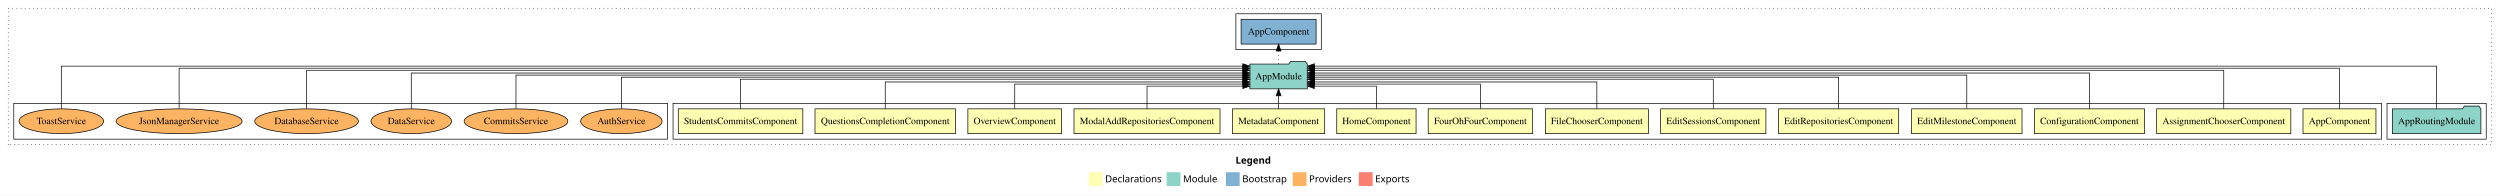
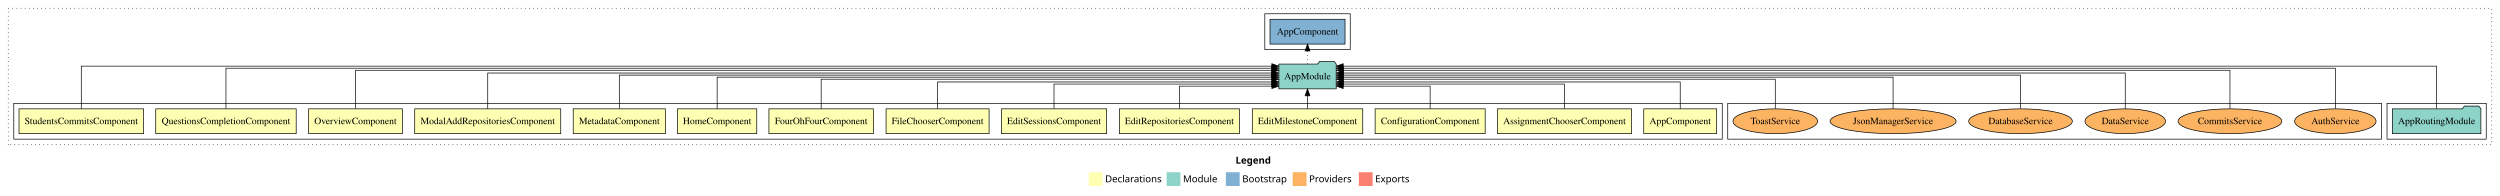
<svg xmlns="http://www.w3.org/2000/svg" width="3629pt" height="284pt" viewBox="0.00 0.00 3629.00 284.00">
  <g id="graph0" class="graph" transform="scale(1 1) rotate(0) translate(4 280)">
    <polygon fill="white" stroke="transparent" points="-4,4 -4,-280 3625,-280 3625,4 -4,4" />
    <text text-anchor="start" x="1789.51" y="-42.4" font-family="sans-serif" font-weight="bold" font-size="14.00">Legend</text>
    <polygon fill="#ffffb3" stroke="transparent" points="1576.5,-10 1576.5,-30 1596.5,-30 1596.5,-10 1576.5,-10" />
    <text text-anchor="start" x="1600.13" y="-15.4" font-family="sans-serif" font-size="14.00">  Declarations</text>
    <polygon fill="#8dd3c7" stroke="transparent" points="1689.5,-10 1689.5,-30 1709.5,-30 1709.5,-10 1689.5,-10" />
    <text text-anchor="start" x="1713.23" y="-15.4" font-family="sans-serif" font-size="14.00">  Module</text>
    <polygon fill="#80b1d3" stroke="transparent" points="1775.5,-10 1775.5,-30 1795.5,-30 1795.5,-10 1775.5,-10" />
    <text text-anchor="start" x="1799.28" y="-15.4" font-family="sans-serif" font-size="14.00">  Bootstrap</text>
    <polygon fill="#fdb462" stroke="transparent" points="1872.5,-10 1872.5,-30 1892.5,-30 1892.5,-10 1872.5,-10" />
    <text text-anchor="start" x="1896.17" y="-15.4" font-family="sans-serif" font-size="14.00">  Providers</text>
    <polygon fill="#fb8072" stroke="transparent" points="1968.5,-10 1968.5,-30 1988.5,-30 1988.5,-10 1968.5,-10" />
    <text text-anchor="start" x="1992.23" y="-15.4" font-family="sans-serif" font-size="14.00">  Exports</text>
    <g id="clust1" class="cluster">
      <polygon fill="none" stroke="black" stroke-dasharray="1,5" points="8,-70 8,-268 3613,-268 3613,-70 8,-70" />
    </g>
    <g id="clust17" class="cluster">
      <polygon fill="none" stroke="black" points="3461,-78 3461,-130 3605,-130 3605,-78 3461,-78" />
    </g>
    <g id="clust19" class="cluster">
-       <polygon fill="none" stroke="black" points="1790,-208 1790,-260 1914,-260 1914,-208 1790,-208" />
+       <polygon fill="none" stroke="black" points="1832,-208 1832,-260 1956,-260 1956,-208 1832,-208" />
+     </g>
+     <g id="clust20" class="cluster">
+       <polygon fill="none" stroke="black" points="2504,-78 2504,-130 3453,-130 3453,-78 2504,-78" />
    </g>
    <g id="clust2" class="cluster">
-       <polygon fill="none" stroke="black" points="973,-78 973,-130 3453,-130 3453,-78 973,-78" />
-     </g>
-     <g id="clust20" class="cluster">
-       <polygon fill="none" stroke="black" points="16,-78 16,-130 965,-130 965,-78 16,-78" />
+       <polygon fill="none" stroke="black" points="16,-78 16,-130 2496,-130 2496,-78 16,-78" />
    </g>
    <g id="node1" class="node">
-       <polygon fill="#ffffb3" stroke="black" points="3444.94,-122 3339.06,-122 3339.06,-86 3444.94,-86 3444.94,-122" />
-       <text text-anchor="middle" x="3392" y="-99.8" font-family="Times,serif" font-size="14.00">AppComponent</text>
+       <polygon fill="#ffffb3" stroke="black" points="2487.94,-122 2382.06,-122 2382.06,-86 2487.94,-86 2487.94,-122" />
+       <text text-anchor="middle" x="2435" y="-99.8" font-family="Times,serif" font-size="14.00">AppComponent</text>
    </g>
    <g id="node15" class="node">
-       <polygon fill="#8dd3c7" stroke="black" points="1893.66,-187 1890.66,-191 1869.66,-191 1866.66,-187 1810.34,-187 1810.34,-151 1893.66,-151 1893.66,-187" />
-       <text text-anchor="middle" x="1852" y="-164.8" font-family="Times,serif" font-size="14.00">AppModule</text>
+       <polygon fill="#8dd3c7" stroke="black" points="1935.66,-187 1932.66,-191 1911.66,-191 1908.66,-187 1852.34,-187 1852.34,-151 1935.66,-151 1935.66,-187" />
+       <text text-anchor="middle" x="1894" y="-164.8" font-family="Times,serif" font-size="14.00">AppModule</text>
    </g>
    <g id="edge1" class="edge">
-       <path fill="none" stroke="black" d="M3392,-122.25C3392,-145.02 3392,-181 3392,-181 3392,-181 1903.99,-181 1903.99,-181" />
-       <polygon fill="black" stroke="black" points="1903.99,-177.5 1893.99,-181 1903.99,-184.5 1903.99,-177.5" />
+       <path fill="none" stroke="black" d="M2435,-122.04C2435,-138.73 2435,-161 2435,-161 2435,-161 1946,-161 1946,-161" />
+       <polygon fill="black" stroke="black" points="1946,-157.5 1936,-161 1946,-164.5 1946,-157.5" />
    </g>
    <g id="node2" class="node">
-       <polygon fill="#ffffb3" stroke="black" points="3321.37,-122 3126.63,-122 3126.63,-86 3321.37,-86 3321.37,-122" />
-       <text text-anchor="middle" x="3224" y="-99.8" font-family="Times,serif" font-size="14.00">AssignmentChooserComponent</text>
+       <polygon fill="#ffffb3" stroke="black" points="2364.37,-122 2169.63,-122 2169.63,-86 2364.37,-86 2364.37,-122" />
+       <text text-anchor="middle" x="2267" y="-99.8" font-family="Times,serif" font-size="14.00">AssignmentChooserComponent</text>
    </g>
    <g id="edge2" class="edge">
-       <path fill="none" stroke="black" d="M3224,-122.29C3224,-144.21 3224,-178 3224,-178 3224,-178 1903.81,-178 1903.81,-178" />
-       <polygon fill="black" stroke="black" points="1903.81,-174.5 1893.81,-178 1903.81,-181.5 1903.81,-174.5" />
+       <path fill="none" stroke="black" d="M2267,-122.28C2267,-137.95 2267,-158 2267,-158 2267,-158 1945.7,-158 1945.7,-158" />
+       <polygon fill="black" stroke="black" points="1945.7,-154.5 1935.7,-158 1945.7,-161.5 1945.7,-154.5" />
    </g>
    <g id="node3" class="node">
-       <polygon fill="#ffffb3" stroke="black" points="3108.88,-122 2949.12,-122 2949.12,-86 3108.88,-86 3108.88,-122" />
-       <text text-anchor="middle" x="3029" y="-99.8" font-family="Times,serif" font-size="14.00">ConfigurationComponent</text>
+       <polygon fill="#ffffb3" stroke="black" points="2151.88,-122 1992.12,-122 1992.12,-86 2151.88,-86 2151.88,-122" />
+       <text text-anchor="middle" x="2072" y="-99.8" font-family="Times,serif" font-size="14.00">ConfigurationComponent</text>
    </g>
    <g id="edge3" class="edge">
-       <path fill="none" stroke="black" d="M3029,-122.03C3029,-142.77 3029,-174 3029,-174 3029,-174 1903.89,-174 1903.89,-174" />
-       <polygon fill="black" stroke="black" points="1903.89,-170.5 1893.89,-174 1903.89,-177.5 1903.89,-170.5" />
+       <path fill="none" stroke="black" d="M2072,-122.12C2072,-136.78 2072,-155 2072,-155 2072,-155 1945.73,-155 1945.73,-155" />
+       <polygon fill="black" stroke="black" points="1945.73,-151.5 1935.73,-155 1945.73,-158.5 1945.73,-151.5" />
    </g>
    <g id="node4" class="node">
-       <polygon fill="#ffffb3" stroke="black" points="2931.16,-122 2770.84,-122 2770.84,-86 2931.16,-86 2931.16,-122" />
-       <text text-anchor="middle" x="2851" y="-99.8" font-family="Times,serif" font-size="14.00">EditMilestoneComponent</text>
+       <polygon fill="#ffffb3" stroke="black" points="1974.16,-122 1813.84,-122 1813.84,-86 1974.16,-86 1974.16,-122" />
+       <text text-anchor="middle" x="1894" y="-99.8" font-family="Times,serif" font-size="14.00">EditMilestoneComponent</text>
    </g>
    <g id="edge4" class="edge">
-       <path fill="none" stroke="black" d="M2851,-122.31C2851,-142.15 2851,-171 2851,-171 2851,-171 1903.97,-171 1903.97,-171" />
-       <polygon fill="black" stroke="black" points="1903.97,-167.5 1893.97,-171 1903.97,-174.5 1903.97,-167.5" />
+       <path fill="none" stroke="black" d="M1894,-122.11C1894,-122.11 1894,-140.99 1894,-140.99" />
+       <polygon fill="black" stroke="black" points="1890.5,-140.99 1894,-150.99 1897.5,-140.99 1890.5,-140.99" />
    </g>
    <g id="node5" class="node">
-       <polygon fill="#ffffb3" stroke="black" points="2752.15,-122 2577.85,-122 2577.85,-86 2752.15,-86 2752.15,-122" />
-       <text text-anchor="middle" x="2665" y="-99.8" font-family="Times,serif" font-size="14.00">EditRepositoriesComponent</text>
+       <polygon fill="#ffffb3" stroke="black" points="1795.15,-122 1620.85,-122 1620.85,-86 1795.15,-86 1795.15,-122" />
+       <text text-anchor="middle" x="1708" y="-99.8" font-family="Times,serif" font-size="14.00">EditRepositoriesComponent</text>
    </g>
    <g id="edge5" class="edge">
-       <path fill="none" stroke="black" d="M2665,-122.17C2665,-141.09 2665,-168 2665,-168 2665,-168 1903.72,-168 1903.72,-168" />
-       <polygon fill="black" stroke="black" points="1903.72,-164.5 1893.72,-168 1903.72,-171.5 1903.72,-164.5" />
+       <path fill="none" stroke="black" d="M1708,-122.12C1708,-136.78 1708,-155 1708,-155 1708,-155 1842.26,-155 1842.26,-155" />
+       <polygon fill="black" stroke="black" points="1842.26,-158.5 1852.26,-155 1842.26,-151.5 1842.26,-158.5" />
    </g>
    <g id="node6" class="node">
-       <polygon fill="#ffffb3" stroke="black" points="2559.39,-122 2406.61,-122 2406.61,-86 2559.39,-86 2559.39,-122" />
-       <text text-anchor="middle" x="2483" y="-99.8" font-family="Times,serif" font-size="14.00">EditSessionsComponent</text>
+       <polygon fill="#ffffb3" stroke="black" points="1602.39,-122 1449.61,-122 1449.61,-86 1602.39,-86 1602.39,-122" />
+       <text text-anchor="middle" x="1526" y="-99.8" font-family="Times,serif" font-size="14.00">EditSessionsComponent</text>
    </g>
    <g id="edge6" class="edge">
-       <path fill="none" stroke="black" d="M2483,-122.3C2483,-140.27 2483,-165 2483,-165 2483,-165 1903.89,-165 1903.89,-165" />
-       <polygon fill="black" stroke="black" points="1903.89,-161.5 1893.89,-165 1903.89,-168.5 1903.89,-161.5" />
+       <path fill="none" stroke="black" d="M1526,-122.28C1526,-137.95 1526,-158 1526,-158 1526,-158 1842.14,-158 1842.14,-158" />
+       <polygon fill="black" stroke="black" points="1842.14,-161.5 1852.14,-158 1842.14,-154.5 1842.14,-161.5" />
    </g>
    <g id="node7" class="node">
-       <polygon fill="#ffffb3" stroke="black" points="2388.77,-122 2239.23,-122 2239.23,-86 2388.77,-86 2388.77,-122" />
-       <text text-anchor="middle" x="2314" y="-99.8" font-family="Times,serif" font-size="14.00">FileChooserComponent</text>
+       <polygon fill="#ffffb3" stroke="black" points="1431.77,-122 1282.23,-122 1282.23,-86 1431.77,-86 1431.77,-122" />
+       <text text-anchor="middle" x="1357" y="-99.8" font-family="Times,serif" font-size="14.00">FileChooserComponent</text>
    </g>
    <g id="edge7" class="edge">
-       <path fill="none" stroke="black" d="M2314,-122.04C2314,-138.73 2314,-161 2314,-161 2314,-161 1903.81,-161 1903.81,-161" />
-       <polygon fill="black" stroke="black" points="1903.81,-157.5 1893.81,-161 1903.81,-164.5 1903.81,-157.5" />
+       <path fill="none" stroke="black" d="M1357,-122.04C1357,-138.73 1357,-161 1357,-161 1357,-161 1842.31,-161 1842.31,-161" />
+       <polygon fill="black" stroke="black" points="1842.31,-164.5 1852.31,-161 1842.31,-157.5 1842.31,-164.5" />
    </g>
    <g id="node8" class="node">
-       <polygon fill="#ffffb3" stroke="black" points="2220.83,-122 2069.17,-122 2069.17,-86 2220.83,-86 2220.83,-122" />
-       <text text-anchor="middle" x="2145" y="-99.8" font-family="Times,serif" font-size="14.00">FourOhFourComponent</text>
+       <polygon fill="#ffffb3" stroke="black" points="1263.83,-122 1112.17,-122 1112.17,-86 1263.83,-86 1263.83,-122" />
+       <text text-anchor="middle" x="1188" y="-99.8" font-family="Times,serif" font-size="14.00">FourOhFourComponent</text>
    </g>
    <g id="edge8" class="edge">
-       <path fill="none" stroke="black" d="M2145,-122.28C2145,-137.95 2145,-158 2145,-158 2145,-158 1903.67,-158 1903.67,-158" />
-       <polygon fill="black" stroke="black" points="1903.67,-154.5 1893.67,-158 1903.67,-161.5 1903.67,-154.5" />
+       <path fill="none" stroke="black" d="M1188,-122.3C1188,-140.27 1188,-165 1188,-165 1188,-165 1842.21,-165 1842.21,-165" />
+       <polygon fill="black" stroke="black" points="1842.21,-168.5 1852.21,-165 1842.21,-161.5 1842.21,-168.5" />
    </g>
    <g id="node9" class="node">
-       <polygon fill="#ffffb3" stroke="black" points="2051.55,-122 1936.45,-122 1936.45,-86 2051.55,-86 2051.55,-122" />
-       <text text-anchor="middle" x="1994" y="-99.8" font-family="Times,serif" font-size="14.00">HomeComponent</text>
+       <polygon fill="#ffffb3" stroke="black" points="1094.55,-122 979.45,-122 979.45,-86 1094.55,-86 1094.55,-122" />
+       <text text-anchor="middle" x="1037" y="-99.8" font-family="Times,serif" font-size="14.00">HomeComponent</text>
    </g>
    <g id="edge9" class="edge">
-       <path fill="none" stroke="black" d="M1994,-122.12C1994,-136.78 1994,-155 1994,-155 1994,-155 1903.84,-155 1903.84,-155" />
-       <polygon fill="black" stroke="black" points="1903.84,-151.5 1893.84,-155 1903.84,-158.5 1903.84,-151.5" />
+       <path fill="none" stroke="black" d="M1037,-122.17C1037,-141.09 1037,-168 1037,-168 1037,-168 1842.08,-168 1842.08,-168" />
+       <polygon fill="black" stroke="black" points="1842.09,-171.5 1852.08,-168 1842.08,-164.5 1842.09,-171.5" />
    </g>
    <g id="node10" class="node">
-       <polygon fill="#ffffb3" stroke="black" points="1918.92,-122 1785.08,-122 1785.08,-86 1918.92,-86 1918.92,-122" />
-       <text text-anchor="middle" x="1852" y="-99.8" font-family="Times,serif" font-size="14.00">MetadataComponent</text>
+       <polygon fill="#ffffb3" stroke="black" points="961.92,-122 828.08,-122 828.08,-86 961.92,-86 961.92,-122" />
+       <text text-anchor="middle" x="895" y="-99.8" font-family="Times,serif" font-size="14.00">MetadataComponent</text>
    </g>
    <g id="edge10" class="edge">
-       <path fill="none" stroke="black" d="M1852,-122.11C1852,-122.11 1852,-140.99 1852,-140.99" />
-       <polygon fill="black" stroke="black" points="1848.5,-140.99 1852,-150.99 1855.5,-140.99 1848.5,-140.99" />
+       <path fill="none" stroke="black" d="M895,-122.31C895,-142.15 895,-171 895,-171 895,-171 1842.03,-171 1842.03,-171" />
+       <polygon fill="black" stroke="black" points="1842.03,-174.5 1852.03,-171 1842.03,-167.5 1842.03,-174.5" />
    </g>
    <g id="node11" class="node">
-       <polygon fill="#ffffb3" stroke="black" points="1766.98,-122 1555.02,-122 1555.02,-86 1766.98,-86 1766.98,-122" />
-       <text text-anchor="middle" x="1661" y="-99.8" font-family="Times,serif" font-size="14.00">ModalAddRepositoriesComponent</text>
+       <polygon fill="#ffffb3" stroke="black" points="809.98,-122 598.02,-122 598.02,-86 809.98,-86 809.98,-122" />
+       <text text-anchor="middle" x="704" y="-99.8" font-family="Times,serif" font-size="14.00">ModalAddRepositoriesComponent</text>
    </g>
    <g id="edge11" class="edge">
-       <path fill="none" stroke="black" d="M1661,-122.12C1661,-136.78 1661,-155 1661,-155 1661,-155 1800.08,-155 1800.08,-155" />
-       <polygon fill="black" stroke="black" points="1800.08,-158.5 1810.08,-155 1800.08,-151.5 1800.08,-158.5" />
+       <path fill="none" stroke="black" d="M704,-122.03C704,-142.77 704,-174 704,-174 704,-174 1842,-174 1842,-174" />
+       <polygon fill="black" stroke="black" points="1842,-177.5 1852,-174 1842,-170.5 1842,-177.5" />
    </g>
    <g id="node12" class="node">
-       <polygon fill="#ffffb3" stroke="black" points="1537.03,-122 1400.97,-122 1400.97,-86 1537.03,-86 1537.03,-122" />
-       <text text-anchor="middle" x="1469" y="-99.8" font-family="Times,serif" font-size="14.00">OverviewComponent</text>
+       <polygon fill="#ffffb3" stroke="black" points="580.03,-122 443.97,-122 443.97,-86 580.03,-86 580.03,-122" />
+       <text text-anchor="middle" x="512" y="-99.8" font-family="Times,serif" font-size="14.00">OverviewComponent</text>
    </g>
    <g id="edge12" class="edge">
-       <path fill="none" stroke="black" d="M1469,-122.28C1469,-137.95 1469,-158 1469,-158 1469,-158 1800.28,-158 1800.28,-158" />
-       <polygon fill="black" stroke="black" points="1800.28,-161.5 1810.28,-158 1800.28,-154.5 1800.28,-161.5" />
+       <path fill="none" stroke="black" d="M512,-122.29C512,-144.21 512,-178 512,-178 512,-178 1842.26,-178 1842.26,-178" />
+       <polygon fill="black" stroke="black" points="1842.26,-181.5 1852.26,-178 1842.26,-174.5 1842.26,-181.5" />
    </g>
    <g id="node13" class="node">
-       <polygon fill="#ffffb3" stroke="black" points="1382.94,-122 1179.06,-122 1179.06,-86 1382.94,-86 1382.94,-122" />
-       <text text-anchor="middle" x="1281" y="-99.8" font-family="Times,serif" font-size="14.00">QuestionsCompletionComponent</text>
+       <polygon fill="#ffffb3" stroke="black" points="425.94,-122 222.06,-122 222.06,-86 425.94,-86 425.94,-122" />
+       <text text-anchor="middle" x="324" y="-99.8" font-family="Times,serif" font-size="14.00">QuestionsCompletionComponent</text>
    </g>
    <g id="edge13" class="edge">
-       <path fill="none" stroke="black" d="M1281,-122.04C1281,-138.73 1281,-161 1281,-161 1281,-161 1800.01,-161 1800.01,-161" />
-       <polygon fill="black" stroke="black" points="1800.01,-164.5 1810.01,-161 1800.01,-157.5 1800.01,-164.5" />
+       <path fill="none" stroke="black" d="M324,-122.25C324,-145.02 324,-181 324,-181 324,-181 1842.01,-181 1842.01,-181" />
+       <polygon fill="black" stroke="black" points="1842.01,-184.5 1852.01,-181 1842.01,-177.5 1842.01,-184.5" />
    </g>
    <g id="node14" class="node">
-       <polygon fill="#ffffb3" stroke="black" points="1161.4,-122 980.6,-122 980.6,-86 1161.4,-86 1161.4,-122" />
-       <text text-anchor="middle" x="1071" y="-99.8" font-family="Times,serif" font-size="14.00">StudentsCommitsComponent</text>
+       <polygon fill="#ffffb3" stroke="black" points="204.4,-122 23.6,-122 23.6,-86 204.4,-86 204.4,-122" />
+       <text text-anchor="middle" x="114" y="-99.8" font-family="Times,serif" font-size="14.00">StudentsCommitsComponent</text>
    </g>
    <g id="edge14" class="edge">
-       <path fill="none" stroke="black" d="M1071,-122.3C1071,-140.27 1071,-165 1071,-165 1071,-165 1800.29,-165 1800.29,-165" />
-       <polygon fill="black" stroke="black" points="1800.29,-168.5 1810.29,-165 1800.29,-161.5 1800.29,-168.5" />
+       <path fill="none" stroke="black" d="M114,-122.15C114,-145.76 114,-184 114,-184 114,-184 1842.19,-184 1842.19,-184" />
+       <polygon fill="black" stroke="black" points="1842.19,-187.5 1852.19,-184 1842.19,-180.5 1842.19,-187.5" />
    </g>
    <g id="node17" class="node">
-       <polygon fill="#80b1d3" stroke="black" points="1906.44,-252 1797.56,-252 1797.56,-216 1906.44,-216 1906.44,-252" />
-       <text text-anchor="middle" x="1852" y="-229.8" font-family="Times,serif" font-size="14.00">AppComponent </text>
+       <polygon fill="#80b1d3" stroke="black" points="1948.44,-252 1839.56,-252 1839.56,-216 1948.44,-216 1948.44,-252" />
+       <text text-anchor="middle" x="1894" y="-229.8" font-family="Times,serif" font-size="14.00">AppComponent </text>
    </g>
    <g id="edge16" class="edge">
-       <path fill="none" stroke="black" stroke-dasharray="1,5" d="M1852,-187.11C1852,-187.11 1852,-205.99 1852,-205.99" />
-       <polygon fill="black" stroke="black" points="1848.5,-205.99 1852,-215.99 1855.5,-205.99 1848.5,-205.99" />
+       <path fill="none" stroke="black" stroke-dasharray="1,5" d="M1894,-187.11C1894,-187.11 1894,-205.99 1894,-205.99" />
+       <polygon fill="black" stroke="black" points="1890.5,-205.99 1894,-215.99 1897.5,-205.99 1890.5,-205.99" />
    </g>
    <g id="node16" class="node">
      <polygon fill="#8dd3c7" stroke="black" points="3597.27,-122 3594.27,-126 3573.27,-126 3570.27,-122 3468.73,-122 3468.73,-86 3597.27,-86 3597.27,-122" />
      <text text-anchor="middle" x="3533" y="-99.8" font-family="Times,serif" font-size="14.00">AppRoutingModule</text>
    </g>
    <g id="edge15" class="edge">
-       <path fill="none" stroke="black" d="M3533,-122.15C3533,-145.76 3533,-184 3533,-184 3533,-184 1903.97,-184 1903.97,-184" />
-       <polygon fill="black" stroke="black" points="1903.97,-180.5 1893.97,-184 1903.97,-187.5 1903.97,-180.5" />
+       <path fill="none" stroke="black" d="M3533,-122.15C3533,-145.76 3533,-184 3533,-184 3533,-184 1945.75,-184 1945.75,-184" />
+       <polygon fill="black" stroke="black" points="1945.75,-180.5 1935.75,-184 1945.75,-187.5 1945.75,-180.5" />
    </g>
    <g id="node18" class="node">
-       <ellipse fill="#fdb462" stroke="black" cx="898" cy="-104" rx="59.11" ry="18" />
-       <text text-anchor="middle" x="898" y="-99.8" font-family="Times,serif" font-size="14.00">AuthService</text>
+       <ellipse fill="#fdb462" stroke="black" cx="3386" cy="-104" rx="59.11" ry="18" />
+       <text text-anchor="middle" x="3386" y="-99.8" font-family="Times,serif" font-size="14.00">AuthService</text>
    </g>
    <g id="edge17" class="edge">
-       <path fill="none" stroke="black" d="M898,-122.17C898,-141.09 898,-168 898,-168 898,-168 1800.09,-168 1800.09,-168" />
-       <polygon fill="black" stroke="black" points="1800.09,-171.5 1810.09,-168 1800.09,-164.5 1800.09,-171.5" />
+       <path fill="none" stroke="black" d="M3386,-122.25C3386,-145.02 3386,-181 3386,-181 3386,-181 1945.85,-181 1945.85,-181" />
+       <polygon fill="black" stroke="black" points="1945.85,-177.5 1935.85,-181 1945.85,-184.5 1945.85,-177.5" />
    </g>
    <g id="node19" class="node">
-       <ellipse fill="#fdb462" stroke="black" cx="745" cy="-104" rx="75.32" ry="18" />
-       <text text-anchor="middle" x="745" y="-99.8" font-family="Times,serif" font-size="14.00">CommitsService</text>
+       <ellipse fill="#fdb462" stroke="black" cx="3233" cy="-104" rx="75.32" ry="18" />
+       <text text-anchor="middle" x="3233" y="-99.8" font-family="Times,serif" font-size="14.00">CommitsService</text>
    </g>
    <g id="edge18" class="edge">
-       <path fill="none" stroke="black" d="M745,-122.31C745,-142.15 745,-171 745,-171 745,-171 1800.29,-171 1800.29,-171" />
-       <polygon fill="black" stroke="black" points="1800.29,-174.5 1810.29,-171 1800.29,-167.5 1800.29,-174.5" />
+       <path fill="none" stroke="black" d="M3233,-122.29C3233,-144.21 3233,-178 3233,-178 3233,-178 1945.91,-178 1945.91,-178" />
+       <polygon fill="black" stroke="black" points="1945.91,-174.5 1935.91,-178 1945.91,-181.5 1945.91,-174.5" />
    </g>
    <g id="node20" class="node">
-       <ellipse fill="#fdb462" stroke="black" cx="593" cy="-104" rx="58.44" ry="18" />
-       <text text-anchor="middle" x="593" y="-99.8" font-family="Times,serif" font-size="14.00">DataService</text>
+       <ellipse fill="#fdb462" stroke="black" cx="3081" cy="-104" rx="58.44" ry="18" />
+       <text text-anchor="middle" x="3081" y="-99.8" font-family="Times,serif" font-size="14.00">DataService</text>
    </g>
    <g id="edge19" class="edge">
-       <path fill="none" stroke="black" d="M593,-122.03C593,-142.77 593,-174 593,-174 593,-174 1800.11,-174 1800.11,-174" />
-       <polygon fill="black" stroke="black" points="1800.11,-177.5 1810.11,-174 1800.11,-170.5 1800.11,-177.5" />
+       <path fill="none" stroke="black" d="M3081,-122.03C3081,-142.77 3081,-174 3081,-174 3081,-174 1945.9,-174 1945.9,-174" />
+       <polygon fill="black" stroke="black" points="1945.9,-170.5 1935.9,-174 1945.9,-177.5 1945.9,-170.5" />
    </g>
    <g id="node21" class="node">
-       <ellipse fill="#fdb462" stroke="black" cx="441" cy="-104" rx="75.26" ry="18" />
-       <text text-anchor="middle" x="441" y="-99.8" font-family="Times,serif" font-size="14.00">DatabaseService</text>
+       <ellipse fill="#fdb462" stroke="black" cx="2929" cy="-104" rx="75.26" ry="18" />
+       <text text-anchor="middle" x="2929" y="-99.8" font-family="Times,serif" font-size="14.00">DatabaseService</text>
    </g>
    <g id="edge20" class="edge">
-       <path fill="none" stroke="black" d="M441,-122.29C441,-144.21 441,-178 441,-178 441,-178 1800.15,-178 1800.15,-178" />
-       <polygon fill="black" stroke="black" points="1800.15,-181.5 1810.15,-178 1800.15,-174.5 1800.15,-181.5" />
+       <path fill="none" stroke="black" d="M2929,-122.31C2929,-142.15 2929,-171 2929,-171 2929,-171 1945.86,-171 1945.86,-171" />
+       <polygon fill="black" stroke="black" points="1945.86,-167.5 1935.86,-171 1945.86,-174.5 1945.86,-167.5" />
    </g>
    <g id="node22" class="node">
-       <ellipse fill="#fdb462" stroke="black" cx="256" cy="-104" rx="91.45" ry="18" />
-       <text text-anchor="middle" x="256" y="-99.8" font-family="Times,serif" font-size="14.00">JsonManagerService</text>
+       <ellipse fill="#fdb462" stroke="black" cx="2744" cy="-104" rx="91.45" ry="18" />
+       <text text-anchor="middle" x="2744" y="-99.8" font-family="Times,serif" font-size="14.00">JsonManagerService</text>
    </g>
    <g id="edge21" class="edge">
-       <path fill="none" stroke="black" d="M256,-122.25C256,-145.02 256,-181 256,-181 256,-181 1800.13,-181 1800.13,-181" />
-       <polygon fill="black" stroke="black" points="1800.13,-184.5 1810.13,-181 1800.13,-177.5 1800.13,-184.5" />
+       <path fill="none" stroke="black" d="M2744,-122.17C2744,-141.09 2744,-168 2744,-168 2744,-168 1945.86,-168 1945.86,-168" />
+       <polygon fill="black" stroke="black" points="1945.86,-164.5 1935.86,-168 1945.86,-171.5 1945.86,-164.5" />
    </g>
    <g id="node23" class="node">
-       <ellipse fill="#fdb462" stroke="black" cx="85" cy="-104" rx="61.39" ry="18" />
-       <text text-anchor="middle" x="85" y="-99.8" font-family="Times,serif" font-size="14.00">ToastService</text>
+       <ellipse fill="#fdb462" stroke="black" cx="2573" cy="-104" rx="61.39" ry="18" />
+       <text text-anchor="middle" x="2573" y="-99.8" font-family="Times,serif" font-size="14.00">ToastService</text>
    </g>
    <g id="edge22" class="edge">
-       <path fill="none" stroke="black" d="M85,-122.15C85,-145.76 85,-184 85,-184 85,-184 1800.06,-184 1800.06,-184" />
-       <polygon fill="black" stroke="black" points="1800.06,-187.5 1810.06,-184 1800.06,-180.5 1800.06,-187.5" />
+       <path fill="none" stroke="black" d="M2573,-122.3C2573,-140.27 2573,-165 2573,-165 2573,-165 1945.71,-165 1945.71,-165" />
+       <polygon fill="black" stroke="black" points="1945.71,-161.5 1935.71,-165 1945.71,-168.5 1945.71,-161.5" />
    </g>
  </g>
</svg>
